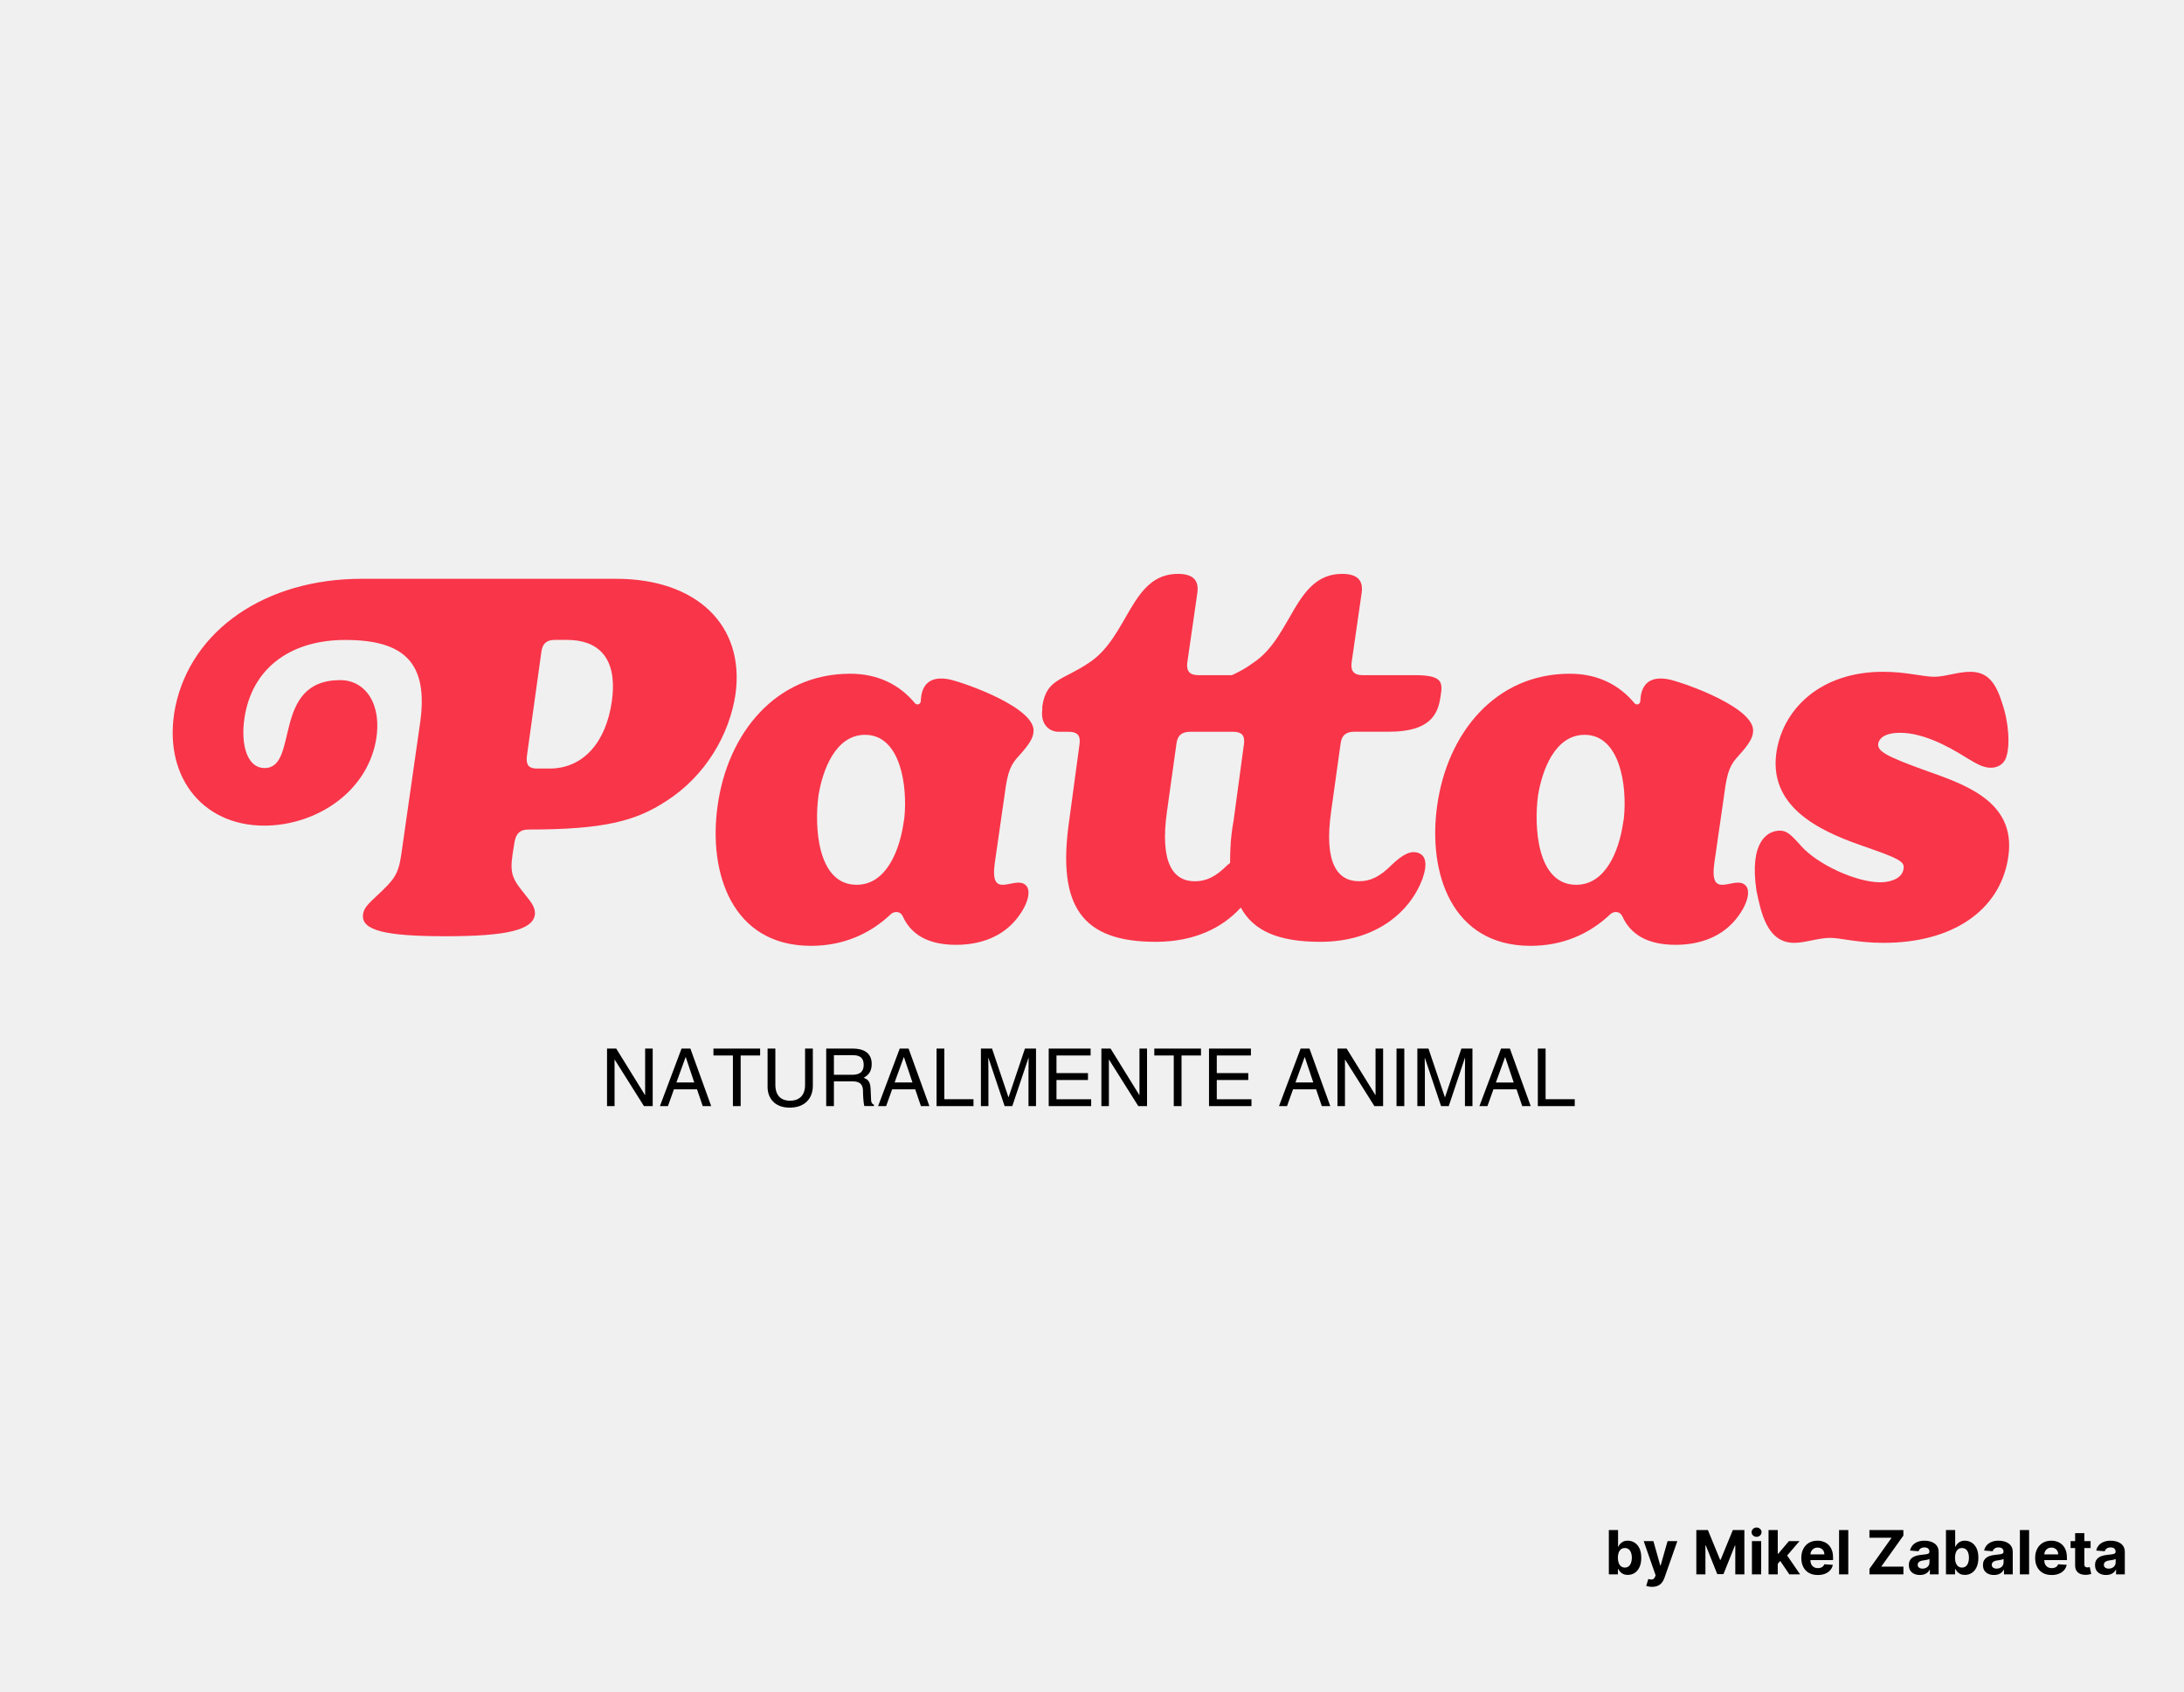
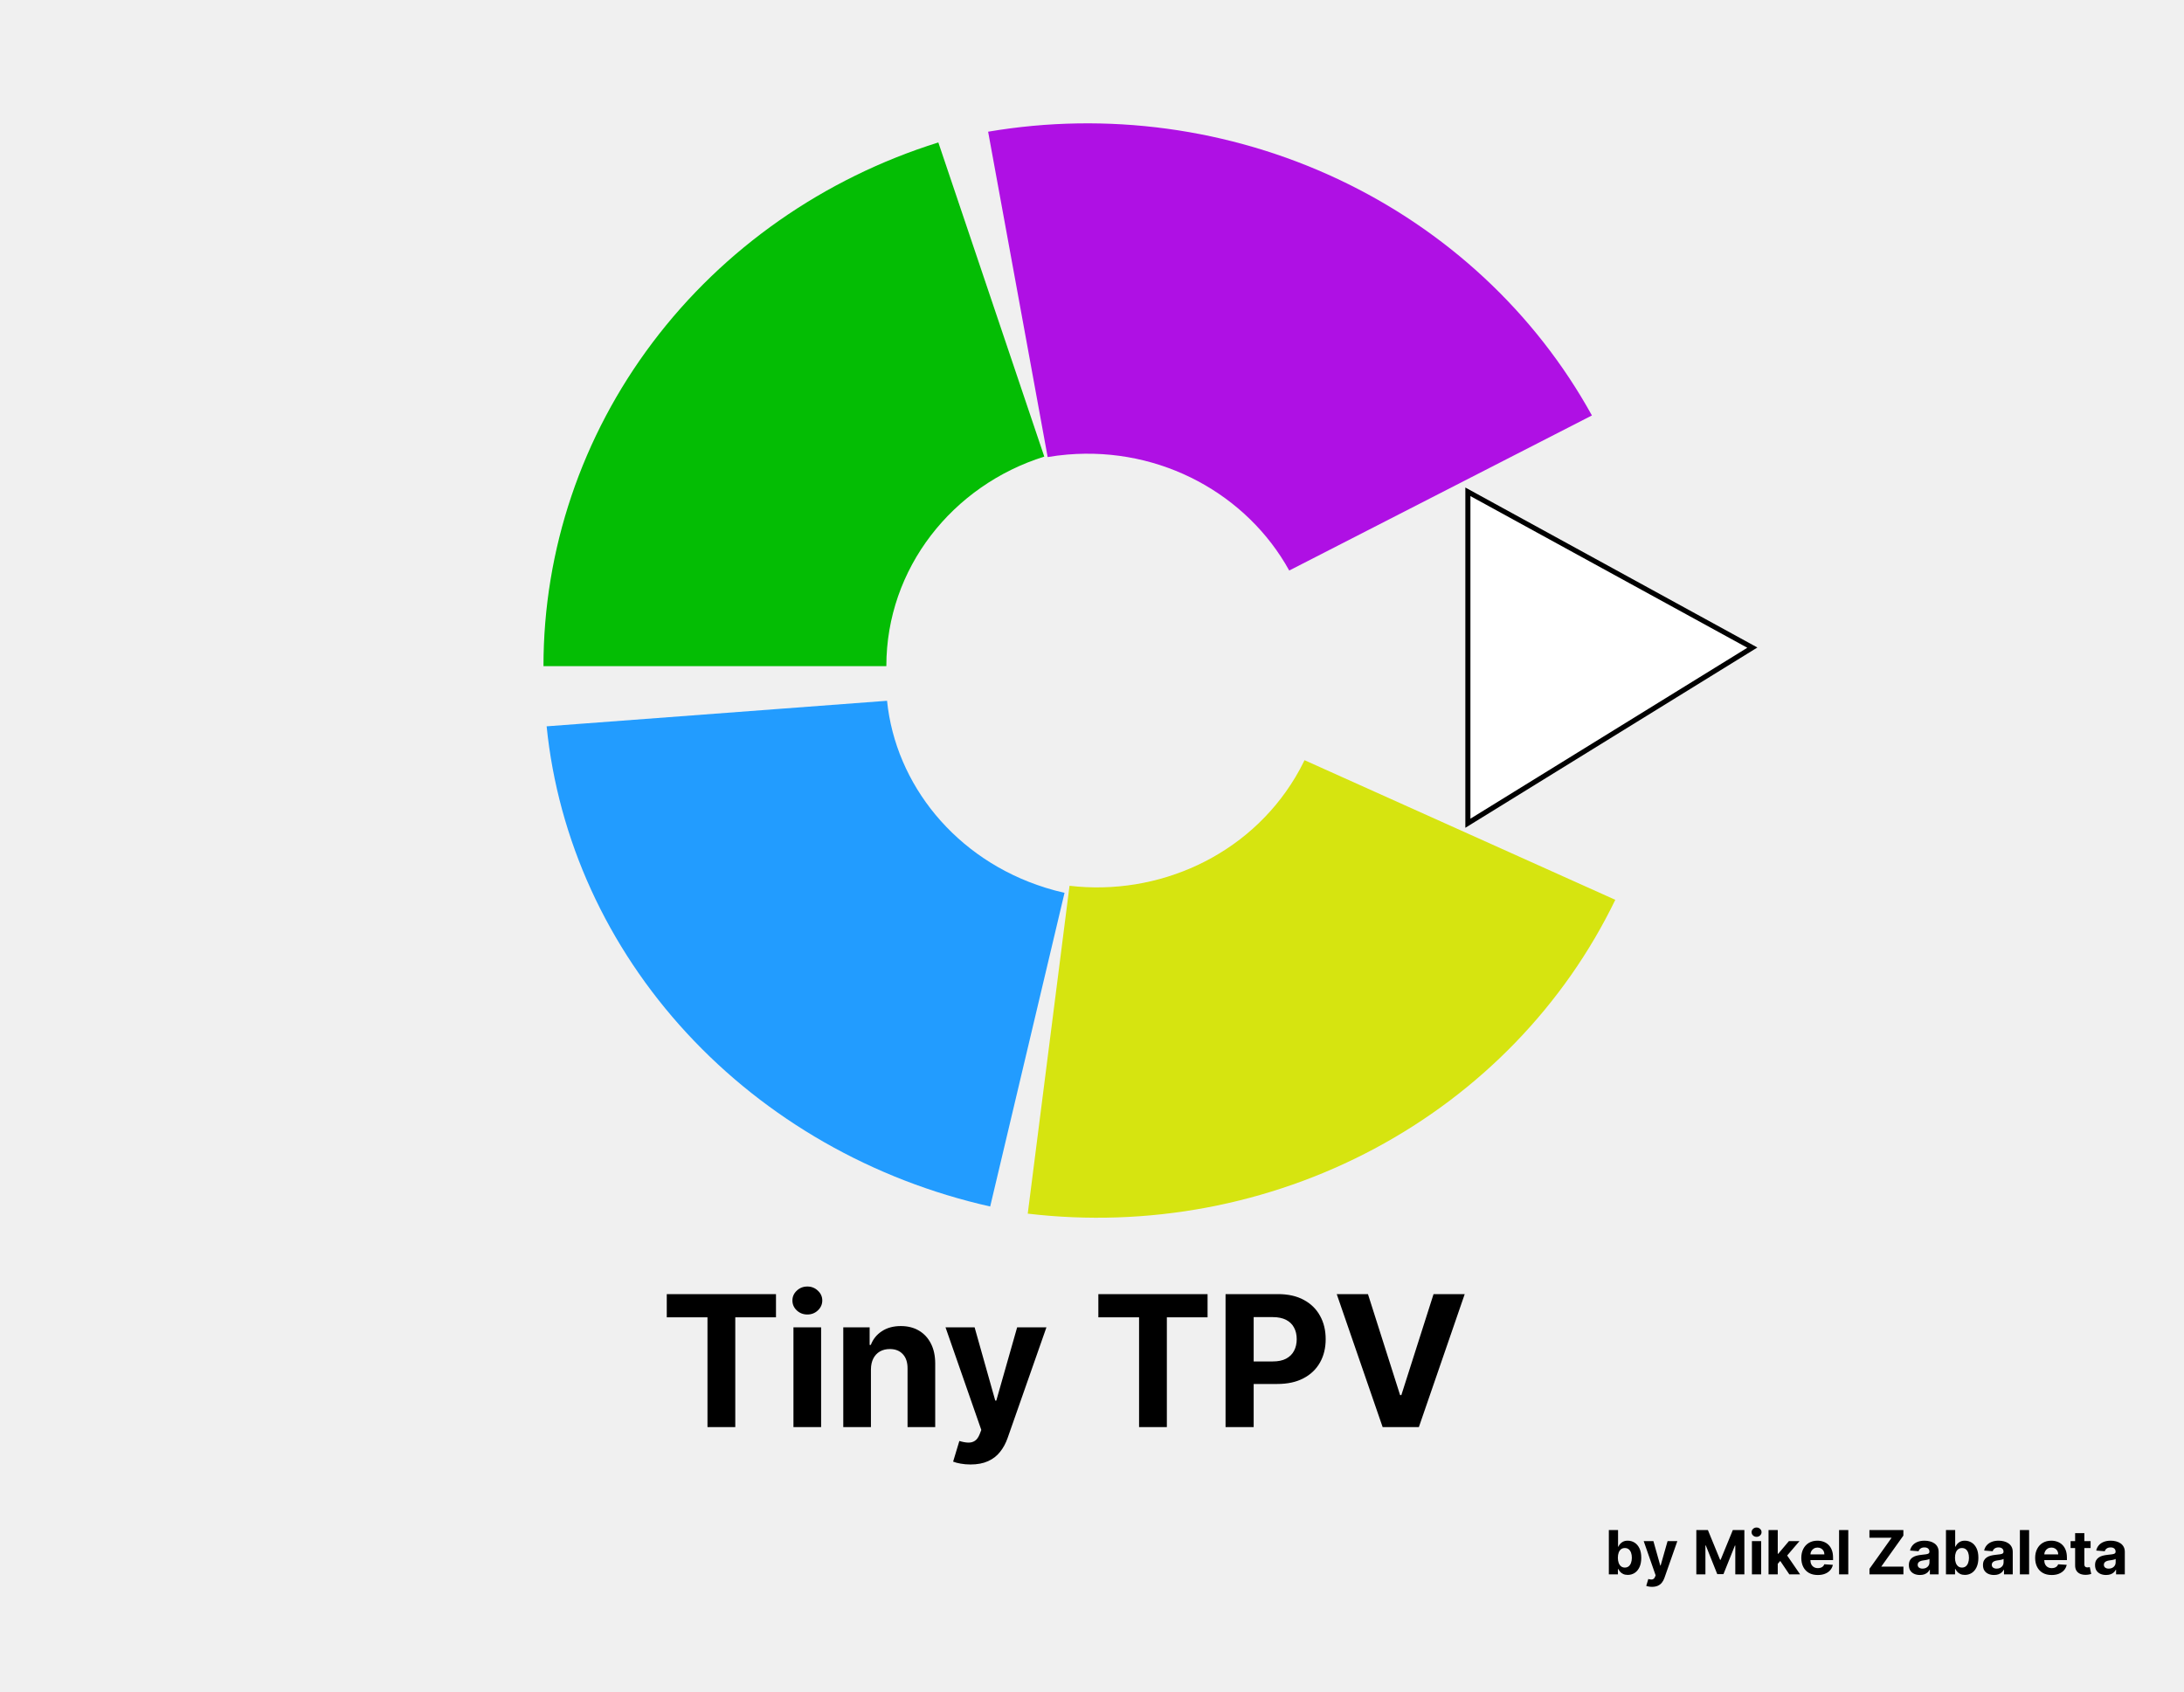
<svg xmlns="http://www.w3.org/2000/svg" width="430" height="333" viewBox="0 0 430 333" fill="none">
-   <g clip-path="url(#clip0_117_33)">
+   <g clip-path="url(#clip0_80_45)">
    <path d="M316.759 310V301.273H318.574V304.554H318.629C318.709 304.378 318.824 304.199 318.974 304.017C319.128 303.832 319.327 303.679 319.571 303.557C319.818 303.432 320.125 303.369 320.491 303.369C320.969 303.369 321.409 303.494 321.812 303.744C322.216 303.991 322.538 304.365 322.78 304.865C323.021 305.362 323.142 305.986 323.142 306.736C323.142 307.466 323.024 308.082 322.788 308.585C322.555 309.085 322.237 309.464 321.834 309.723C321.433 309.979 320.984 310.107 320.487 310.107C320.135 310.107 319.835 310.048 319.588 309.932C319.344 309.815 319.143 309.669 318.987 309.493C318.831 309.314 318.712 309.134 318.629 308.952H318.548V310H316.759ZM318.536 306.727C318.536 307.116 318.589 307.456 318.697 307.746C318.805 308.036 318.962 308.261 319.166 308.423C319.371 308.582 319.619 308.662 319.912 308.662C320.207 308.662 320.457 308.581 320.662 308.419C320.866 308.254 321.021 308.027 321.126 307.737C321.234 307.445 321.288 307.108 321.288 306.727C321.288 306.349 321.236 306.017 321.131 305.73C321.026 305.443 320.871 305.219 320.666 305.057C320.462 304.895 320.21 304.814 319.912 304.814C319.616 304.814 319.366 304.892 319.162 305.048C318.96 305.205 318.805 305.426 318.697 305.713C318.589 306 318.536 306.338 318.536 306.727ZM325.263 312.455C325.033 312.455 324.817 312.436 324.615 312.399C324.417 312.365 324.252 312.321 324.121 312.267L324.53 310.912C324.743 310.977 324.935 311.013 325.105 311.018C325.279 311.024 325.428 310.984 325.553 310.899C325.681 310.814 325.784 310.669 325.864 310.464L325.971 310.188L323.623 303.455H325.532L326.887 308.261H326.955L328.323 303.455H330.245L327.701 310.707C327.578 311.06 327.412 311.366 327.202 311.628C326.995 311.892 326.732 312.095 326.414 312.237C326.096 312.382 325.712 312.455 325.263 312.455ZM333.985 301.273H336.261L338.664 307.136H338.766L341.17 301.273H343.445V310H341.656V304.32H341.583L339.325 309.957H338.106L335.847 304.298H335.775V310H333.985V301.273ZM344.931 310V303.455H346.747V310H344.931ZM345.843 302.611C345.574 302.611 345.342 302.521 345.149 302.342C344.958 302.161 344.863 301.943 344.863 301.69C344.863 301.44 344.958 301.226 345.149 301.047C345.342 300.865 345.574 300.774 345.843 300.774C346.113 300.774 346.343 300.865 346.534 301.047C346.727 301.226 346.824 301.44 346.824 301.69C346.824 301.943 346.727 302.161 346.534 302.342C346.343 302.521 346.113 302.611 345.843 302.611ZM349.846 308.116L349.85 305.939H350.114L352.211 303.455H354.295L351.478 306.744H351.048L349.846 308.116ZM348.201 310V301.273H350.016V310H348.201ZM352.292 310L350.366 307.149L351.576 305.866L354.418 310H352.292ZM357.899 310.128C357.225 310.128 356.646 309.991 356.16 309.719C355.677 309.443 355.305 309.054 355.044 308.551C354.782 308.045 354.652 307.447 354.652 306.757C354.652 306.084 354.782 305.493 355.044 304.984C355.305 304.476 355.673 304.08 356.147 303.795C356.625 303.511 357.184 303.369 357.826 303.369C358.258 303.369 358.66 303.439 359.032 303.578C359.407 303.714 359.734 303.92 360.012 304.196C360.294 304.472 360.512 304.818 360.669 305.236C360.825 305.651 360.903 306.136 360.903 306.693V307.192H355.376V306.067H359.194C359.194 305.805 359.137 305.574 359.024 305.372C358.91 305.17 358.752 305.013 358.551 304.899C358.352 304.783 358.12 304.724 357.856 304.724C357.581 304.724 357.336 304.788 357.123 304.916C356.913 305.041 356.748 305.21 356.629 305.423C356.51 305.634 356.449 305.868 356.446 306.126V307.196C356.446 307.52 356.505 307.8 356.625 308.036C356.747 308.271 356.919 308.453 357.14 308.581C357.362 308.709 357.625 308.773 357.929 308.773C358.13 308.773 358.315 308.744 358.483 308.688C358.65 308.631 358.794 308.545 358.913 308.432C359.032 308.318 359.123 308.179 359.186 308.014L360.865 308.125C360.779 308.528 360.605 308.881 360.341 309.182C360.079 309.48 359.741 309.713 359.326 309.881C358.914 310.045 358.439 310.128 357.899 310.128ZM363.903 301.273V310H362.088V301.273H363.903ZM368.075 310V308.905L372.43 302.794H368.066V301.273H374.748V302.368L370.389 308.479H374.757V310H368.075ZM378.005 310.124C377.587 310.124 377.215 310.051 376.888 309.906C376.562 309.759 376.303 309.541 376.113 309.254C375.925 308.964 375.832 308.604 375.832 308.172C375.832 307.808 375.898 307.503 376.032 307.256C376.165 307.009 376.347 306.81 376.577 306.659C376.808 306.509 377.069 306.395 377.362 306.318C377.657 306.241 377.967 306.188 378.29 306.156C378.671 306.116 378.978 306.08 379.211 306.045C379.444 306.009 379.613 305.955 379.718 305.884C379.823 305.812 379.876 305.707 379.876 305.568V305.543C379.876 305.273 379.79 305.064 379.62 304.916C379.452 304.768 379.214 304.695 378.904 304.695C378.577 304.695 378.317 304.767 378.124 304.912C377.931 305.054 377.803 305.233 377.741 305.449L376.062 305.312C376.147 304.915 376.315 304.571 376.565 304.281C376.815 303.989 377.137 303.764 377.532 303.608C377.93 303.449 378.39 303.369 378.913 303.369C379.276 303.369 379.624 303.412 379.957 303.497C380.292 303.582 380.589 303.714 380.847 303.893C381.109 304.072 381.315 304.303 381.465 304.584C381.616 304.862 381.691 305.196 381.691 305.585V310H379.969V309.092H379.918C379.813 309.297 379.673 309.477 379.496 309.634C379.32 309.787 379.109 309.908 378.862 309.996C378.614 310.081 378.329 310.124 378.005 310.124ZM378.525 308.871C378.792 308.871 379.028 308.818 379.232 308.713C379.437 308.605 379.597 308.46 379.714 308.278C379.83 308.097 379.888 307.891 379.888 307.661V306.966C379.832 307.003 379.754 307.037 379.654 307.068C379.558 307.097 379.448 307.124 379.326 307.149C379.204 307.172 379.082 307.193 378.96 307.213C378.837 307.23 378.727 307.246 378.627 307.26C378.414 307.291 378.228 307.341 378.069 307.409C377.91 307.477 377.786 307.57 377.698 307.686C377.61 307.8 377.566 307.942 377.566 308.112C377.566 308.359 377.656 308.548 377.835 308.679C378.016 308.807 378.246 308.871 378.525 308.871ZM383.134 310V301.273H384.949V304.554H385.004C385.084 304.378 385.199 304.199 385.349 304.017C385.503 303.832 385.702 303.679 385.946 303.557C386.193 303.432 386.5 303.369 386.866 303.369C387.344 303.369 387.784 303.494 388.188 303.744C388.591 303.991 388.913 304.365 389.155 304.865C389.396 305.362 389.517 305.986 389.517 306.736C389.517 307.466 389.399 308.082 389.163 308.585C388.93 309.085 388.612 309.464 388.209 309.723C387.808 309.979 387.359 310.107 386.862 310.107C386.51 310.107 386.21 310.048 385.963 309.932C385.719 309.815 385.518 309.669 385.362 309.493C385.206 309.314 385.087 309.134 385.004 308.952H384.923V310H383.134ZM384.911 306.727C384.911 307.116 384.964 307.456 385.072 307.746C385.18 308.036 385.337 308.261 385.541 308.423C385.746 308.582 385.994 308.662 386.287 308.662C386.582 308.662 386.832 308.581 387.037 308.419C387.241 308.254 387.396 308.027 387.501 307.737C387.609 307.445 387.663 307.108 387.663 306.727C387.663 306.349 387.611 306.017 387.506 305.73C387.401 305.443 387.246 305.219 387.041 305.057C386.837 304.895 386.585 304.814 386.287 304.814C385.991 304.814 385.741 304.892 385.537 305.048C385.335 305.205 385.18 305.426 385.072 305.713C384.964 306 384.911 306.338 384.911 306.727ZM392.595 310.124C392.177 310.124 391.805 310.051 391.478 309.906C391.152 309.759 390.893 309.541 390.703 309.254C390.515 308.964 390.422 308.604 390.422 308.172C390.422 307.808 390.488 307.503 390.622 307.256C390.755 307.009 390.937 306.81 391.167 306.659C391.397 306.509 391.659 306.395 391.951 306.318C392.247 306.241 392.556 306.188 392.88 306.156C393.261 306.116 393.568 306.08 393.801 306.045C394.034 306.009 394.203 305.955 394.308 305.884C394.413 305.812 394.466 305.707 394.466 305.568V305.543C394.466 305.273 394.38 305.064 394.21 304.916C394.042 304.768 393.804 304.695 393.494 304.695C393.167 304.695 392.907 304.767 392.714 304.912C392.521 305.054 392.393 305.233 392.331 305.449L390.652 305.312C390.737 304.915 390.904 304.571 391.154 304.281C391.404 303.989 391.727 303.764 392.122 303.608C392.52 303.449 392.98 303.369 393.502 303.369C393.866 303.369 394.214 303.412 394.547 303.497C394.882 303.582 395.179 303.714 395.437 303.893C395.699 304.072 395.904 304.303 396.055 304.584C396.206 304.862 396.281 305.196 396.281 305.585V310H394.559V309.092H394.508C394.403 309.297 394.262 309.477 394.086 309.634C393.91 309.787 393.699 309.908 393.451 309.996C393.204 310.081 392.919 310.124 392.595 310.124ZM393.115 308.871C393.382 308.871 393.618 308.818 393.822 308.713C394.027 308.605 394.187 308.46 394.304 308.278C394.42 308.097 394.478 307.891 394.478 307.661V306.966C394.422 307.003 394.343 307.037 394.244 307.068C394.147 307.097 394.038 307.124 393.916 307.149C393.794 307.172 393.672 307.193 393.549 307.213C393.427 307.23 393.316 307.246 393.217 307.26C393.004 307.291 392.818 307.341 392.659 307.409C392.5 307.477 392.376 307.57 392.288 307.686C392.2 307.8 392.156 307.942 392.156 308.112C392.156 308.359 392.245 308.548 392.424 308.679C392.606 308.807 392.836 308.871 393.115 308.871ZM399.505 301.273V310H397.689V301.273H399.505ZM403.942 310.128C403.268 310.128 402.689 309.991 402.203 309.719C401.72 309.443 401.348 309.054 401.087 308.551C400.825 308.045 400.695 307.447 400.695 306.757C400.695 306.084 400.825 305.493 401.087 304.984C401.348 304.476 401.716 304.08 402.19 303.795C402.668 303.511 403.227 303.369 403.869 303.369C404.301 303.369 404.703 303.439 405.075 303.578C405.45 303.714 405.777 303.92 406.055 304.196C406.337 304.472 406.555 304.818 406.712 305.236C406.868 305.651 406.946 306.136 406.946 306.693V307.192H401.419V306.067H405.237C405.237 305.805 405.18 305.574 405.067 305.372C404.953 305.17 404.795 305.013 404.594 304.899C404.395 304.783 404.163 304.724 403.899 304.724C403.624 304.724 403.379 304.788 403.166 304.916C402.956 305.041 402.791 305.21 402.672 305.423C402.553 305.634 402.491 305.868 402.489 306.126V307.196C402.489 307.52 402.548 307.8 402.668 308.036C402.79 308.271 402.962 308.453 403.183 308.581C403.405 308.709 403.668 308.773 403.972 308.773C404.173 308.773 404.358 308.744 404.526 308.688C404.693 308.631 404.837 308.545 404.956 308.432C405.075 308.318 405.166 308.179 405.229 308.014L406.908 308.125C406.822 308.528 406.648 308.881 406.384 309.182C406.122 309.48 405.784 309.713 405.369 309.881C404.957 310.045 404.482 310.128 403.942 310.128ZM411.612 303.455V304.818H407.67V303.455H411.612ZM408.565 301.886H410.381V307.989C410.381 308.156 410.406 308.287 410.457 308.381C410.509 308.472 410.58 308.536 410.67 308.572C410.764 308.609 410.872 308.628 410.994 308.628C411.08 308.628 411.165 308.621 411.25 308.607C411.335 308.589 411.401 308.577 411.446 308.568L411.732 309.919C411.641 309.947 411.513 309.98 411.348 310.017C411.183 310.057 410.983 310.081 410.747 310.089C410.31 310.107 409.926 310.048 409.597 309.915C409.27 309.781 409.016 309.574 408.834 309.293C408.652 309.011 408.563 308.656 408.565 308.227V301.886ZM414.661 310.124C414.244 310.124 413.871 310.051 413.545 309.906C413.218 309.759 412.96 309.541 412.769 309.254C412.582 308.964 412.488 308.604 412.488 308.172C412.488 307.808 412.555 307.503 412.688 307.256C412.822 307.009 413.004 306.81 413.234 306.659C413.464 306.509 413.725 306.395 414.018 306.318C414.313 306.241 414.623 306.188 414.947 306.156C415.327 306.116 415.634 306.08 415.867 306.045C416.1 306.009 416.269 305.955 416.374 305.884C416.479 305.812 416.532 305.707 416.532 305.568V305.543C416.532 305.273 416.447 305.064 416.276 304.916C416.109 304.768 415.87 304.695 415.56 304.695C415.234 304.695 414.974 304.767 414.781 304.912C414.587 305.054 414.46 305.233 414.397 305.449L412.718 305.312C412.803 304.915 412.971 304.571 413.221 304.281C413.471 303.989 413.793 303.764 414.188 303.608C414.586 303.449 415.046 303.369 415.569 303.369C415.933 303.369 416.281 303.412 416.613 303.497C416.948 303.582 417.245 303.714 417.504 303.893C417.765 304.072 417.971 304.303 418.121 304.584C418.272 304.862 418.347 305.196 418.347 305.585V310H416.626V309.092H416.575C416.469 309.297 416.329 309.477 416.153 309.634C415.977 309.787 415.765 309.908 415.518 309.996C415.271 310.081 414.985 310.124 414.661 310.124ZM415.181 308.871C415.448 308.871 415.684 308.818 415.888 308.713C416.093 308.605 416.254 308.46 416.37 308.278C416.487 308.097 416.545 307.891 416.545 307.661V306.966C416.488 307.003 416.41 307.037 416.31 307.068C416.214 307.097 416.104 307.124 415.982 307.149C415.86 307.172 415.738 307.193 415.616 307.213C415.494 307.23 415.383 307.246 415.283 307.26C415.07 307.291 414.884 307.341 414.725 307.409C414.566 307.477 414.442 307.57 414.354 307.686C414.266 307.8 414.222 307.942 414.222 308.112C414.222 308.359 414.312 308.548 414.491 308.679C414.673 308.807 414.903 308.871 415.181 308.871Z" fill="black" />
-     <path d="M71.477 180.08C71.577 178.81 72.647 177.83 74.317 176.27C77.547 173.24 78.427 172.26 79.007 168.25L82.727 142.24C84.387 130.41 79.497 126.01 67.957 126.01C57.687 126.01 50.157 131.09 48.307 140.38C47.227 145.76 48.307 151.23 52.117 151.23C58.957 151.23 53.387 133.92 66.977 133.92C72.057 133.92 75.287 138.81 74.017 145.85C72.057 156.31 61.897 162.57 52.017 162.57C39.597 162.57 31.877 152.5 34.517 139.2C37.647 124.04 52.317 113.97 71.187 113.97H121.347C136.987 113.97 146.667 122.97 144.817 136.65C143.647 144.57 138.947 152.78 131.127 157.77C125.257 161.58 119.197 163.34 104.047 163.34C102.387 163.34 101.607 164.12 101.307 165.78L100.917 168.22C100.327 172.23 101.017 173.21 103.457 176.24C104.727 177.8 105.417 178.78 105.317 180.05C104.927 183.18 99.547 184.35 87.717 184.35C75.887 184.35 71.087 183.21 71.477 180.08ZM105.697 151.33H108.237C114.687 151.33 119.287 146.34 120.457 138.13C121.727 129.13 117.427 126 111.657 126H109.217C107.557 126 106.777 126.78 106.577 128.44L103.737 148.88C103.547 150.55 104.037 151.33 105.697 151.33Z" fill="#F93549" />
-     <path d="M141.287 158.67C143.247 144.39 152.727 132.66 167.397 132.66C172.967 132.66 177.177 134.91 180.107 138.43C180.497 138.92 181.187 138.72 181.277 138.14L181.377 137.06C181.867 133.93 184.117 133.15 187.147 133.83C190.377 134.61 204.157 139.5 203.477 144.19C203.377 145.36 202.597 146.63 200.737 148.69C199.077 150.45 198.387 151.72 197.807 156.41L195.847 170C194.867 177.24 199.467 172.64 201.717 174.11C203.277 175.09 202.397 178.22 200.057 181.05C197.417 184.28 193.307 186.04 188.227 186.04C182.557 186.04 179.327 183.89 177.767 180.47C177.377 179.49 176.207 179.3 175.417 179.98C171.307 183.89 166.027 186.24 159.677 186.24C144.117 186.24 139.427 171.87 141.287 158.67ZM168.667 174.22C174.537 174.22 176.977 167.38 177.757 162.88L178.047 161.12C178.727 154.67 177.267 144.69 170.327 144.69C164.457 144.69 161.917 151.73 161.137 156.72C160.347 162.58 160.837 174.22 168.667 174.22Z" fill="#F93549" />
-     <path d="M210.507 161.6L212.557 146.44C212.757 144.78 212.067 144.09 210.407 144.09H208.447C206.487 144.09 204.827 142.53 205.217 139.69V139.1C205.997 133.62 209.227 134.02 214.407 130.5C222.227 125.42 222.617 113 231.907 113C235.137 113 236.107 114.47 235.717 116.91L233.757 130.5C233.557 132.16 234.247 132.94 235.907 132.94H242.557C243.827 132.35 245.197 131.67 246.757 130.5C254.477 125.42 254.877 113 264.257 113C267.487 113 268.457 114.47 268.067 116.91L266.107 130.5C265.907 132.16 266.597 132.94 268.257 132.94H278.427C284.097 132.94 284.097 134.31 283.607 137.24C283.117 140.66 281.557 144.08 273.437 144.08H266.687C265.027 144.08 264.147 144.76 263.947 146.43L262.087 159.73C260.617 170 263.357 173.52 267.567 173.52C269.817 173.52 271.677 172.64 274.017 170.29C276.167 168.24 277.637 167.55 278.907 167.85C280.667 168.24 281.157 169.9 280.077 173.03C277.537 179.78 270.687 185.45 259.937 185.45C251.917 185.45 246.837 183.4 244.297 178.7C240.677 182.71 235.107 185.45 227.577 185.45C213.047 185.46 208.067 178.52 210.507 161.6ZM235.247 173.53C237.497 173.53 239.357 172.65 241.697 170.3C241.897 170.2 242.087 170.01 242.187 169.91C242.187 167.47 242.287 164.73 242.877 161.6L244.927 146.44C245.127 144.78 244.437 144.09 242.777 144.09H234.367C232.707 144.09 231.827 144.77 231.627 146.44L229.767 159.74C228.307 170.01 231.037 173.53 235.247 173.53Z" fill="#F93549" />
-     <path d="M282.957 158.67C284.917 144.39 294.397 132.66 309.067 132.66C314.637 132.66 318.847 134.91 321.777 138.43C322.167 138.92 322.857 138.72 322.947 138.14L323.047 137.06C323.537 133.93 325.787 133.15 328.817 133.83C332.047 134.61 345.827 139.5 345.147 144.19C345.047 145.36 344.267 146.63 342.407 148.69C340.747 150.45 340.057 151.72 339.477 156.41L337.517 170C336.537 177.24 341.137 172.64 343.387 174.11C344.947 175.09 344.067 178.22 341.727 181.05C339.087 184.28 334.977 186.04 329.897 186.04C324.227 186.04 320.997 183.89 319.437 180.47C319.047 179.49 317.877 179.3 317.087 179.98C312.977 183.89 307.697 186.24 301.347 186.24C285.797 186.24 281.097 171.87 282.957 158.67ZM310.337 174.22C316.207 174.22 318.647 167.38 319.427 162.88L319.717 161.12C320.397 154.67 318.937 144.69 311.997 144.69C306.127 144.69 303.587 151.73 302.807 156.72C302.027 162.58 302.517 174.22 310.337 174.22Z" fill="#F93549" />
-     <path d="M345.827 175.39C344.357 165.61 348.077 163.56 350.427 163.56C351.697 163.56 352.477 164.15 354.627 166.59C357.947 170.31 365.577 173.73 370.177 173.73C372.617 173.73 374.577 172.75 374.777 171.09C375.067 169.62 373.897 169.04 366.267 166.4C357.957 163.47 347.887 158.68 349.837 147.63C351.307 139.42 358.537 132.28 370.757 132.28C375.347 132.28 378.577 133.26 380.827 133.26C382.977 133.26 385.517 132.28 387.867 132.28C390.897 132.28 392.757 133.84 394.127 138.24C395.597 142.44 395.687 146.75 395.107 148.7C394.817 150.07 393.837 150.95 392.467 151.14C390.907 151.34 389.537 150.65 387.287 149.28C382.987 146.54 378.287 144.29 374.087 144.29C371.547 144.29 370.077 145.07 369.787 146.44C369.687 147.91 370.957 148.79 379.667 151.92C388.077 154.85 397.267 158.47 395.307 169.32C393.547 179.29 384.457 185.65 370.867 185.65C365.587 185.65 362.457 184.67 360.307 184.67C358.057 184.67 355.417 185.65 353.267 185.65C347.877 185.66 346.707 179.59 345.827 175.39Z" fill="#F93549" />
-     <path d="M127.027 206.47H128.507V217.8H126.787L121.027 208.65H120.997V217.8H119.517V206.47H121.327L126.987 215.62H127.017V206.47H127.027Z" fill="black" />
-     <path d="M132.687 214.5L131.507 217.8H129.927L134.187 206.47H135.927L140.027 217.8H138.357L137.237 214.5H132.687ZM136.687 213.14L135.017 208.15H134.987L133.177 213.14H136.687Z" fill="black" />
-     <path d="M140.457 206.47H149.657V207.83H145.827V217.8H144.297V207.83H140.467V206.47H140.457Z" fill="black" />
-     <path d="M160.037 206.47V213.82C160.037 216.14 158.587 218.1 155.477 218.1C152.437 218.1 151.127 216.14 151.127 214.03V206.47H152.657V213.6C152.657 216.06 154.157 216.74 155.527 216.74C156.927 216.74 158.507 216.09 158.507 213.63V206.47H160.037Z" fill="black" />
-     <path d="M164.197 217.8H162.667V206.47H167.907C169.767 206.47 171.627 207.12 171.627 209.51C171.627 211.18 170.777 211.8 170.047 212.22C170.697 212.49 171.337 212.77 171.407 214.35L171.497 216.4C171.517 217.03 171.587 217.27 172.067 217.54V217.79H170.187C169.967 217.1 169.917 215.38 169.917 214.95C169.917 214.02 169.727 212.93 167.897 212.93H164.187V217.8H164.197ZM164.197 211.63H167.747C168.867 211.63 170.047 211.35 170.047 209.67C170.047 207.92 168.767 207.78 168.007 207.78H164.187V211.63H164.197Z" fill="black" />
-     <path d="M175.647 214.5L174.467 217.8H172.887L177.147 206.47H178.887L182.987 217.8H181.317L180.197 214.5H175.647ZM179.647 213.14L177.977 208.15H177.947L176.137 213.14H179.647Z" fill="black" />
-     <path d="M185.927 216.44H191.667V217.8H184.397V206.47H185.927V216.44Z" fill="black" />
-     <path d="M202.497 217.8V211.11C202.497 210.78 202.527 209.34 202.527 208.29H202.497L199.307 217.8H197.797L194.607 208.3H194.577C194.577 209.34 194.607 210.78 194.607 211.11V217.8H193.127V206.47H195.317L198.547 216.05H198.577L201.797 206.47H203.977V217.8H202.497Z" fill="black" />
-     <path d="M214.837 217.8H206.477V206.47H214.727V207.83H208.007V211.3H214.207V212.66H208.007V216.45H214.837V217.8Z" fill="black" />
-     <path d="M224.357 206.47H225.837V217.8H224.117L218.357 208.65H218.327V217.8H216.847V206.47H218.657L224.317 215.62H224.347V206.47H224.357Z" fill="black" />
-     <path d="M227.257 206.47H236.457V207.83H232.627V217.8H231.097V207.83H227.267V206.47H227.257Z" fill="black" />
-     <path d="M246.397 217.8H238.037V206.47H246.287V207.83H239.567V211.3H245.767V212.66H239.567V216.45H246.397V217.8Z" fill="black" />
-     <path d="M254.577 214.5L253.397 217.8H251.817L256.077 206.47H257.817L261.917 217.8H260.247L259.127 214.5H254.577ZM258.567 213.14L256.897 208.15H256.867L255.057 213.14H258.567Z" fill="black" />
-     <path d="M270.837 206.47H272.317V217.8H270.597L264.837 208.65H264.807V217.8H263.327V206.47H265.137L270.797 215.62H270.827V206.47H270.837Z" fill="black" />
-     <path d="M276.487 217.8H274.957V206.47H276.487V217.8Z" fill="black" />
-     <path d="M288.427 217.8V211.11C288.427 210.78 288.457 209.34 288.457 208.29H288.427L285.237 217.8H283.727L280.537 208.3H280.507C280.507 209.34 280.537 210.78 280.537 211.11V217.8H279.057V206.47H281.247L284.477 216.05H284.507L287.727 206.47H289.907V217.8H288.427Z" fill="black" />
-     <path d="M294.037 214.5L292.857 217.8H291.277L295.537 206.47H297.277L301.377 217.8H299.707L298.587 214.5H294.037ZM298.027 213.14L296.357 208.16H296.327L294.517 213.15H298.027V213.14Z" fill="black" />
-     <path d="M304.307 216.44H310.047V217.8H302.777V206.47H304.307V216.44Z" fill="black" />
+     <path d="M131.278 259.382V254.818H152.781V259.382H144.766V281H139.294V259.382H131.278ZM156.22 281V261.364H161.666V281H156.22ZM158.956 258.832C158.146 258.832 157.452 258.564 156.872 258.027C156.301 257.482 156.016 256.83 156.016 256.071C156.016 255.321 156.301 254.678 156.872 254.141C157.452 253.595 158.146 253.322 158.956 253.322C159.766 253.322 160.456 253.595 161.027 254.141C161.607 254.678 161.896 255.321 161.896 256.071C161.896 256.83 161.607 257.482 161.027 258.027C160.456 258.564 159.766 258.832 158.956 258.832ZM171.475 269.648V281H166.029V261.364H171.219V264.828H171.449C171.884 263.686 172.613 262.783 173.635 262.118C174.658 261.445 175.898 261.108 177.355 261.108C178.719 261.108 179.908 261.406 180.922 262.003C181.936 262.599 182.725 263.452 183.287 264.56C183.85 265.659 184.131 266.972 184.131 268.497V281H178.685V269.469C178.694 268.267 178.387 267.33 177.765 266.656C177.142 265.974 176.286 265.634 175.195 265.634C174.462 265.634 173.814 265.791 173.252 266.107C172.698 266.422 172.263 266.882 171.948 267.487C171.641 268.084 171.483 268.804 171.475 269.648ZM191.082 288.364C190.392 288.364 189.744 288.308 189.139 288.197C188.543 288.095 188.048 287.963 187.656 287.801L188.884 283.736C189.523 283.932 190.098 284.038 190.609 284.055C191.129 284.072 191.577 283.953 191.952 283.697C192.335 283.442 192.646 283.007 192.885 282.393L193.205 281.562L186.161 261.364H191.888L195.953 275.784H196.158L200.261 261.364H206.027L198.395 283.122C198.028 284.179 197.53 285.099 196.899 285.884C196.277 286.676 195.489 287.286 194.534 287.712C193.58 288.146 192.429 288.364 191.082 288.364ZM216.251 259.382V254.818H237.754V259.382H229.738V281H224.267V259.382H216.251ZM241.295 281V254.818H251.625C253.61 254.818 255.302 255.197 256.7 255.956C258.098 256.706 259.163 257.75 259.896 259.088C260.637 260.418 261.008 261.952 261.008 263.69C261.008 265.429 260.633 266.963 259.883 268.293C259.133 269.622 258.047 270.658 256.623 271.399C255.208 272.141 253.495 272.511 251.484 272.511H244.9V268.075H250.589C251.654 268.075 252.532 267.892 253.223 267.526C253.922 267.151 254.441 266.635 254.782 265.979C255.132 265.314 255.306 264.551 255.306 263.69C255.306 262.821 255.132 262.062 254.782 261.415C254.441 260.759 253.922 260.251 253.223 259.893C252.524 259.527 251.637 259.344 250.564 259.344H246.831V281H241.295ZM269.334 254.818L275.662 274.71H275.905L282.246 254.818H288.382L279.357 281H272.223L263.185 254.818H269.334Z" fill="black" />
+     <path d="M205.604 89.907C187.556 95.554 174.509 111.889 174.509 131.162H107.002C107.002 108.266 114.524 85.957 128.489 67.433C142.455 48.91 162.148 35.122 184.745 28.047L205.604 89.907Z" fill="#04BD04" />
+     <path d="M174.649 137.986C176.314 154.405 188.107 169.246 205.81 174.789C207.066 175.183 208.328 175.518 209.591 175.803L194.953 237.566C171.819 232.366 150.91 220.417 135.222 203.432C119.535 186.447 109.874 165.299 107.625 143.018L174.649 137.986Z" fill="#229CFF" />
+     <path d="M210.575 174.414C227.955 176.462 245.728 168.576 255.035 153.042C255.696 151.939 256.298 150.819 256.847 149.686L318.03 177.178C307.989 197.929 291.388 215.085 270.607 226.185C249.826 237.285 225.931 241.761 202.348 238.971L210.575 174.414Z" fill="#D6E410" />
+     <path d="M253.832 112.341C245.605 97.447 228.706 87.941 210.163 89.504C208.847 89.615 207.549 89.782 206.271 89.998L194.548 25.933C217.947 21.957 242.052 25.222 263.407 35.259C284.763 45.296 302.273 61.59 313.427 81.806L253.832 112.341Z" fill="#AF10E4" />
+     <path d="M289.007 96.84L345.013 127.521L289.006 162.1L289.007 96.84Z" fill="white" stroke="black" />
  </g>
  <defs>
-     <clipPath id="clip0_117_33">
+     <clipPath id="clip0_80_45">
      <rect width="430" height="333" fill="white" />
    </clipPath>
  </defs>
</svg>
